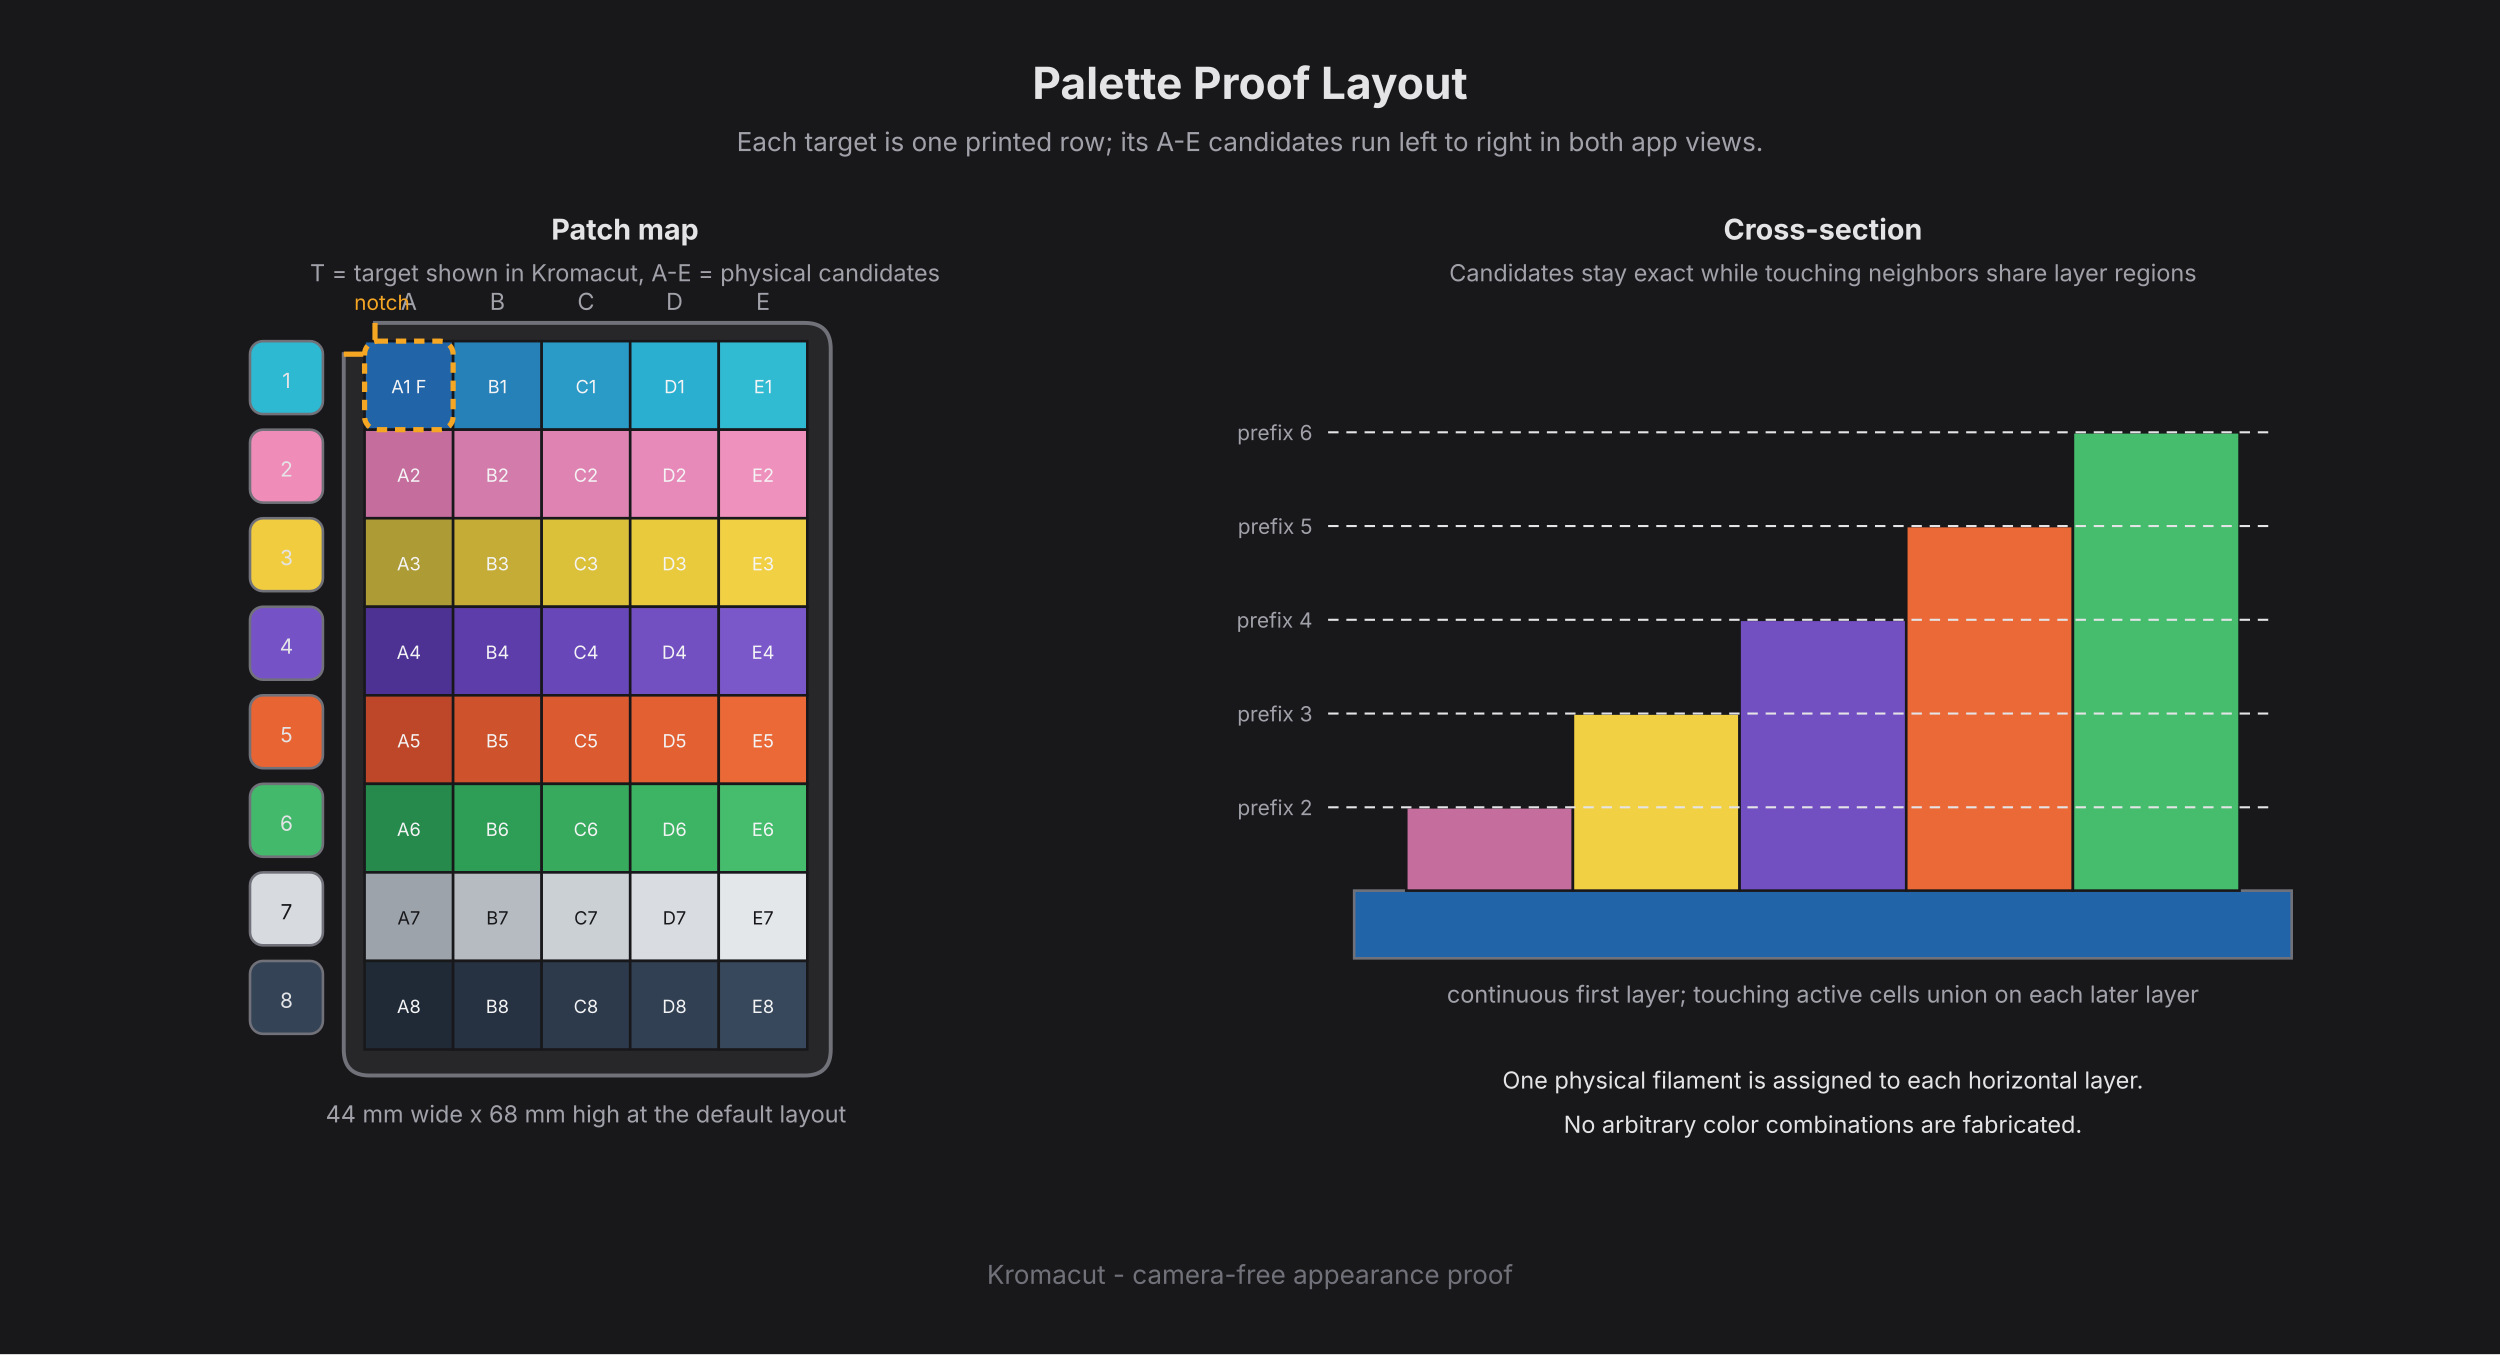
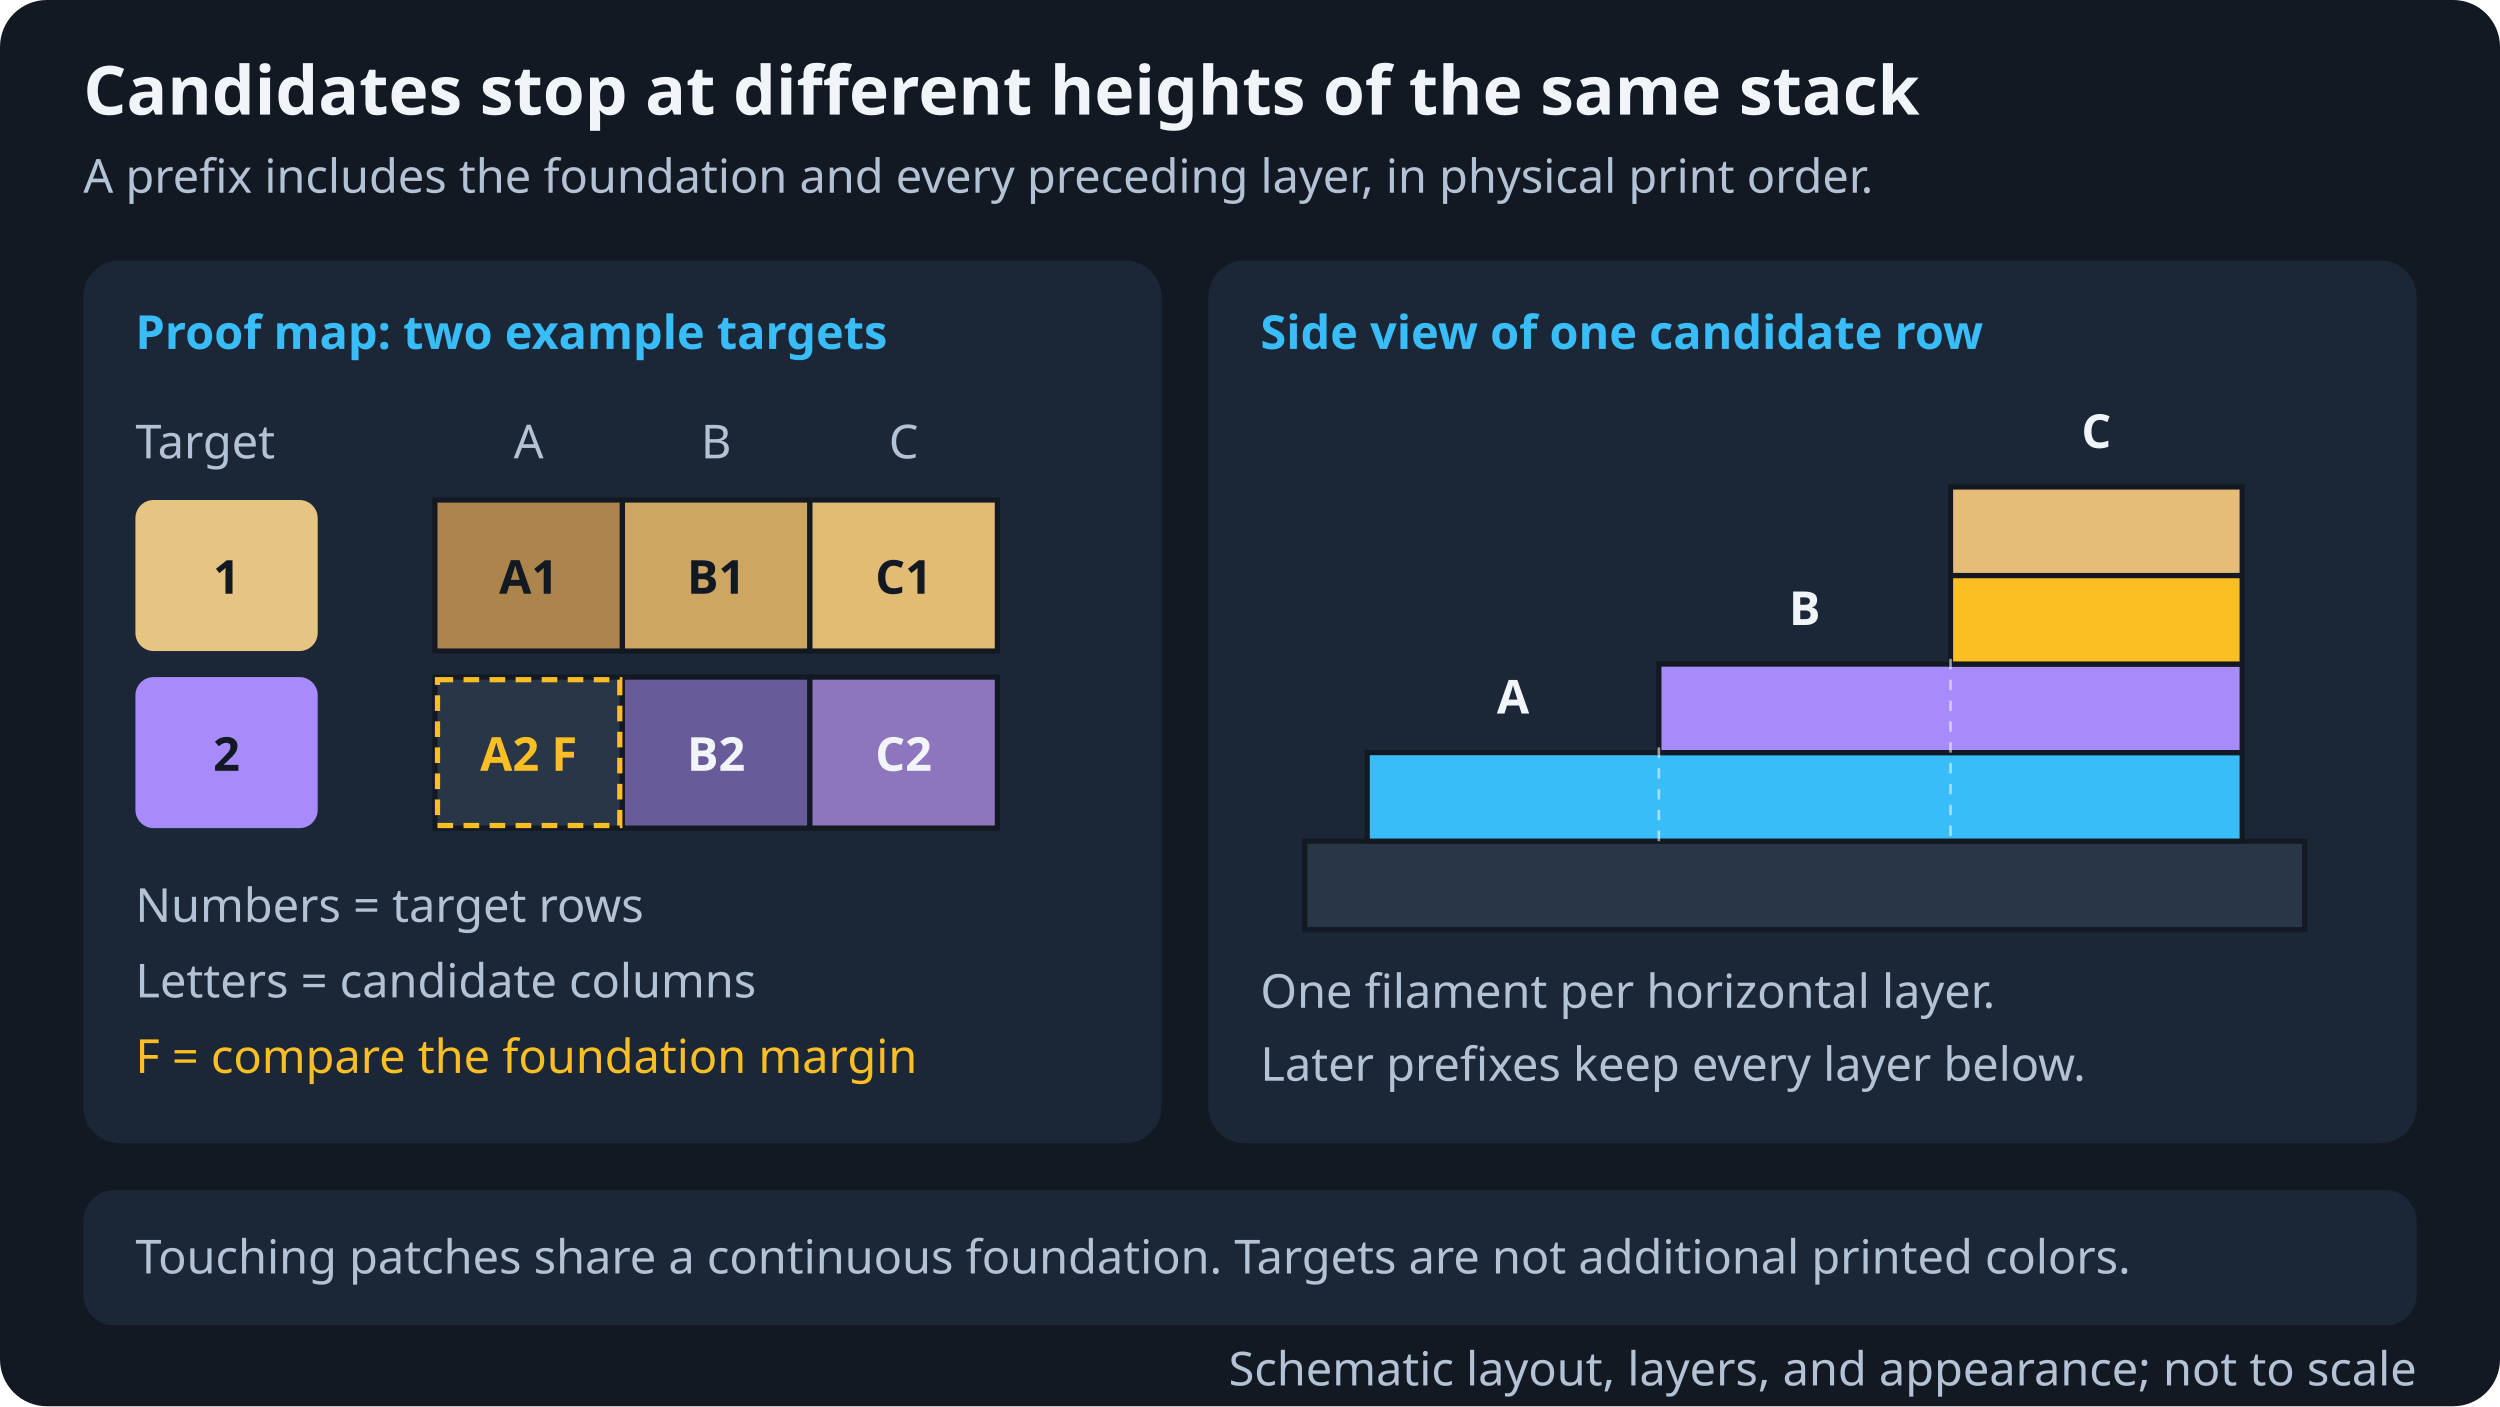
- <svg xmlns="http://www.w3.org/2000/svg" width="960" height="520" viewBox="0 0 960 520">
-   <style>.proof-targets rect,.foundation-reference{rx:5px;ry:5px}.proof-patches rect{rx:0;ry:0}</style>
-   <rect x="0" y="0" width="960" height="520" fill="#18181b" />
-   <text x="480" y="38" font-size="17" fill="#e4e4e7" text-anchor="middle" font-weight="bold" font-family="Inter,ui-sans-serif,sans-serif">Palette Proof Layout</text>
-   <text x="480" y="58" font-size="10" fill="#a1a1aa" text-anchor="middle" font-family="Inter,ui-sans-serif,sans-serif">Each target is one printed row; its A-E candidates run left to right in both app views.</text>
-   <text x="240" y="92" font-size="11" fill="#e4e4e7" text-anchor="middle" font-weight="bold" font-family="Inter,ui-sans-serif,sans-serif">Patch map</text>
-   <text x="240" y="108" font-size="9" fill="#a1a1aa" text-anchor="middle" font-family="Inter,ui-sans-serif,sans-serif">T = target shown in Kromacut, A-E = physical candidates</text>
-   <g font-size="9" fill="#a1a1aa" text-anchor="middle" font-family="Inter,ui-sans-serif,sans-serif">
-     <text x="157" y="119">A</text>
-     <text x="191" y="119">B</text>
-     <text x="225" y="119">C</text>
-     <text x="259" y="119">D</text>
-     <text x="293" y="119">E</text>
+ <svg xmlns="http://www.w3.org/2000/svg" viewBox="0 0 960 540" role="img" aria-labelledby="title desc">
+   <rect width="960" height="540" rx="18" fill="#121923" />
+   <g font-family="system-ui, sans-serif" font-size="18" fill="#f1f5f9">
+     <text x="32" y="44" font-size="26" font-weight="700">Candidates stop at different heights of the same stack</text>
+     <text x="32" y="74" fill="#b3c2d4">A prefix includes the foundation and every preceding layer, in physical print order.</text>
+     <rect x="32" y="100" width="414" height="339" rx="14" fill="#1b2736" />
+     <text x="52" y="134" fill="#38bdf8" font-weight="700">Proof map: two example targets</text>
+     <text x="52" y="176" fill="#b3c2d4">Target</text>
+     <g text-anchor="middle" fill="#b3c2d4">
+       <text x="203" y="176">A</text>
+       <text x="275" y="176">B</text>
+       <text x="347" y="176">C</text>
+     </g>
+     <rect x="52" y="192" width="70" height="58" rx="7" fill="#e5c581" />
+     <rect x="52" y="260" width="70" height="58" rx="7" fill="#a78bfa" />
+     <g stroke="#121923" stroke-width="2">
+       <rect x="167" y="192" width="72" height="58" fill="#ad854c" />
+       <rect x="239" y="192" width="72" height="58" fill="#cda762" />
+       <rect x="311" y="192" width="72" height="58" fill="#e3bc73" />
+       <rect x="167" y="260" width="72" height="58" fill="#293647" />
+       <rect x="239" y="260" width="72" height="58" fill="#695a99" />
+       <rect x="311" y="260" width="72" height="58" fill="#8d76be" />
+     </g>
+     <rect x="168" y="261" width="70" height="56" fill="none" stroke="#fbbf24" stroke-width="2" stroke-dasharray="6 4" />
+     <g text-anchor="middle" font-weight="700">
+       <text x="87" y="228" fill="#121923">1</text>
+       <text x="87" y="296" fill="#121923">2</text>
+       <text x="203" y="228" fill="#121923">A1</text>
+       <text x="275" y="228" fill="#121923">B1</text>
+       <text x="347" y="228" fill="#121923">C1</text>
+       <text x="203" y="296" fill="#fbbf24">A2 F</text>
+       <text x="275" y="296">B2</text>
+       <text x="347" y="296">C2</text>
+     </g>
+     <text x="52" y="354" fill="#b3c2d4">Numbers = target rows</text>
+     <text x="52" y="383" fill="#b3c2d4">Letters = candidate columns</text>
+     <text x="52" y="412" fill="#fbbf24">F = compare the foundation margin</text>
+     <rect x="464" y="100" width="464" height="339" rx="14" fill="#1b2736" />
+     <text x="484" y="134" fill="#38bdf8" font-weight="700">Side view of one candidate row</text>
+     <g stroke="#121923" stroke-width="2">
+       <rect x="501" y="323" width="384" height="34" fill="#293647" />
+       <rect x="525" y="289" width="336" height="34" fill="#38bdf8" />
+       <rect x="637" y="255" width="224" height="34" fill="#a78bfa" />
+       <rect x="749" y="221" width="112" height="34" fill="#fbbf24" />
+       <rect x="749" y="187" width="112" height="34" fill="#e6bd78" />
+     </g>
+     <g text-anchor="middle" font-weight="700">
+       <text x="581" y="274">A</text>
+       <text x="693" y="240">B</text>
+       <text x="805" y="172">C</text>
+     </g>
+     <path d="M637 287V323M749 253V323" stroke="#f1f5f9" stroke-dasharray="4 4" opacity="0.6" />
+     <text x="484" y="387" fill="#b3c2d4">One filament per horizontal layer.</text>
+     <text x="484" y="415" fill="#b3c2d4">Later prefixes keep every layer below.</text>
+     <rect x="32" y="457" width="896" height="52" rx="12" fill="#1b2736" />
+     <text x="52" y="489" fill="#b3c2d4">Touching patches share a continuous foundation. Targets are not additional printed colors.</text>
+     <text x="928" y="532" text-anchor="end" fill="#b3c2d4">Schematic layout, layers, and appearance; not to scale</text>
  </g>
-   <path d="M144 124 H309 Q319 124 319 134 V403 Q319 413 309 413 H142 Q132 413 132 403 V136 H144 Z" fill="#27272a" stroke="#71717a" stroke-width="1.5" />
-   <path d="M144 124 V136 H132" fill="none" stroke="#f5a623" stroke-width="2" />
-   <g class="proof-targets" stroke="#71717a">
-     <rect x="96" y="131" width="28" height="28" fill="#2cb9d1" />
-     <rect x="96" y="165" width="28" height="28" fill="#f08cb8" />
-     <rect x="96" y="199" width="28" height="28" fill="#f1cc3e" />
-     <rect x="96" y="233" width="28" height="28" fill="#7652c7" />
-     <rect x="96" y="267" width="28" height="28" fill="#e86432" />
-     <rect x="96" y="301" width="28" height="28" fill="#43b96b" />
-     <rect x="96" y="335" width="28" height="28" fill="#d7dbe0" />
-     <rect x="96" y="369" width="28" height="28" fill="#344356" />
-   </g>
-   <g font-size="8" fill="#e4e4e7" text-anchor="middle" font-family="Inter,ui-sans-serif,sans-serif">
-     <text x="110" y="149">1</text>
-     <text x="110" y="183">2</text>
-     <text x="110" y="217">3</text>
-     <text x="110" y="251">4</text>
-     <text x="110" y="285">5</text>
-     <text x="110" y="319">6</text>
-     <text x="110" y="353" fill="#18181b">7</text>
-     <text x="110" y="387">8</text>
-   </g>
-   <g class="proof-patches" stroke="#18181b" stroke-width="1">
-     <rect x="140" y="131" width="34" height="34" fill="#2164a8" />
-     <rect x="174" y="131" width="34" height="34" fill="#2681b8" />
-     <rect x="208" y="131" width="34" height="34" fill="#2a9ac7" />
-     <rect x="242" y="131" width="34" height="34" fill="#2aafd0" />
-     <rect x="276" y="131" width="34" height="34" fill="#30bbd3" />
-     <rect x="140" y="165" width="34" height="34" fill="#c56d9c" />
-     <rect x="174" y="165" width="34" height="34" fill="#d37baa" />
-     <rect x="208" y="165" width="34" height="34" fill="#df84b2" />
-     <rect x="242" y="165" width="34" height="34" fill="#e78ab9" />
-     <rect x="276" y="165" width="34" height="34" fill="#ef91bd" />
-     <rect x="140" y="199" width="34" height="34" fill="#ad9b35" />
-     <rect x="174" y="199" width="34" height="34" fill="#c5ac37" />
-     <rect x="208" y="199" width="34" height="34" fill="#dbc03a" />
-     <rect x="242" y="199" width="34" height="34" fill="#e8ca3c" />
-     <rect x="276" y="199" width="34" height="34" fill="#f2d043" />
-     <rect x="140" y="233" width="34" height="34" fill="#4d3294" />
-     <rect x="174" y="233" width="34" height="34" fill="#5d3daa" />
-     <rect x="208" y="233" width="34" height="34" fill="#6847b8" />
-     <rect x="242" y="233" width="34" height="34" fill="#7250c1" />
-     <rect x="276" y="233" width="34" height="34" fill="#7b58ca" />
-     <rect x="140" y="267" width="34" height="34" fill="#bd4728" />
-     <rect x="174" y="267" width="34" height="34" fill="#ce522b" />
-     <rect x="208" y="267" width="34" height="34" fill="#dc5a2f" />
-     <rect x="242" y="267" width="34" height="34" fill="#e26031" />
-     <rect x="276" y="267" width="34" height="34" fill="#ea6937" />
-     <rect x="140" y="301" width="34" height="34" fill="#268a4d" />
-     <rect x="174" y="301" width="34" height="34" fill="#2e9d56" />
-     <rect x="208" y="301" width="34" height="34" fill="#37aa5e" />
-     <rect x="242" y="301" width="34" height="34" fill="#3db364" />
-     <rect x="276" y="301" width="34" height="34" fill="#46bd6d" />
-     <rect x="140" y="335" width="34" height="34" fill="#9ca3ab" />
-     <rect x="174" y="335" width="34" height="34" fill="#b6bbc1" />
-     <rect x="208" y="335" width="34" height="34" fill="#cbd0d5" />
-     <rect x="242" y="335" width="34" height="34" fill="#d9dde1" />
-     <rect x="276" y="335" width="34" height="34" fill="#e4e7ea" />
-     <rect x="140" y="369" width="34" height="34" fill="#202a37" />
-     <rect x="174" y="369" width="34" height="34" fill="#263242" />
-     <rect x="208" y="369" width="34" height="34" fill="#2c3a4c" />
-     <rect x="242" y="369" width="34" height="34" fill="#314052" />
-     <rect x="276" y="369" width="34" height="34" fill="#38485c" />
-   </g>
-   <g font-size="7" fill="#f4f4f5" text-anchor="middle" font-family="Inter,ui-sans-serif,sans-serif">
-     <text x="157" y="151">A1 F</text>
-     <text x="191" y="151">B1</text>
-     <text x="225" y="151">C1</text>
-     <text x="259" y="151">D1</text>
-     <text x="293" y="151">E1</text>
-     <text x="157" y="185">A2</text>
-     <text x="191" y="185">B2</text>
-     <text x="225" y="185">C2</text>
-     <text x="259" y="185">D2</text>
-     <text x="293" y="185">E2</text>
-     <text x="157" y="219">A3</text>
-     <text x="191" y="219">B3</text>
-     <text x="225" y="219">C3</text>
-     <text x="259" y="219">D3</text>
-     <text x="293" y="219">E3</text>
-     <text x="157" y="253">A4</text>
-     <text x="191" y="253">B4</text>
-     <text x="225" y="253">C4</text>
-     <text x="259" y="253">D4</text>
-     <text x="293" y="253">E4</text>
-     <text x="157" y="287">A5</text>
-     <text x="191" y="287">B5</text>
-     <text x="225" y="287">C5</text>
-     <text x="259" y="287">D5</text>
-     <text x="293" y="287">E5</text>
-     <text x="157" y="321">A6</text>
-     <text x="191" y="321">B6</text>
-     <text x="225" y="321">C6</text>
-     <text x="259" y="321">D6</text>
-     <text x="293" y="321">E6</text>
-     <text x="157" y="355" fill="#18181b">A7</text>
-     <text x="191" y="355" fill="#18181b">B7</text>
-     <text x="225" y="355" fill="#18181b">C7</text>
-     <text x="259" y="355" fill="#18181b">D7</text>
-     <text x="293" y="355" fill="#18181b">E7</text>
-     <text x="157" y="389">A8</text>
-     <text x="191" y="389">B8</text>
-     <text x="225" y="389">C8</text>
-     <text x="259" y="389">D8</text>
-     <text x="293" y="389">E8</text>
-   </g>
-   <rect class="foundation-reference" x="140" y="131" width="34" height="34" fill="none" stroke="#f5a623" stroke-width="2" stroke-dasharray="4 3" />
-   <text x="225" y="431" font-size="9" fill="#a1a1aa" text-anchor="middle" font-family="Inter,ui-sans-serif,sans-serif">44 mm wide x 68 mm high at the default layout</text>
-   <text x="136" y="119" font-size="8" fill="#f5a623" text-anchor="start" font-family="Inter,ui-sans-serif,sans-serif">notch</text>
-   <text x="700" y="92" font-size="11" fill="#e4e4e7" text-anchor="middle" font-weight="bold" font-family="Inter,ui-sans-serif,sans-serif">Cross-section</text>
-   <text x="700" y="108" font-size="9" fill="#a1a1aa" text-anchor="middle" font-family="Inter,ui-sans-serif,sans-serif">Candidates stay exact while touching neighbors share layer regions</text>
-   <rect x="520" y="342" width="360" height="26" fill="#2164a8" stroke="#71717a" />
-   <rect x="540" y="310" width="64" height="32" fill="#c56d9c" stroke="#18181b" />
-   <rect x="604" y="274" width="64" height="68" fill="#f2d043" stroke="#18181b" />
-   <rect x="668" y="238" width="64" height="104" fill="#7250c1" stroke="#18181b" />
-   <rect x="732" y="202" width="64" height="140" fill="#ea6937" stroke="#18181b" />
-   <rect x="796" y="166" width="64" height="176" fill="#46bd6d" stroke="#18181b" />
-   <g stroke="#e4e4e7" stroke-width="0.8" stroke-dasharray="4 3">
-     <line x1="510" y1="310" x2="872" y2="310" />
-     <line x1="510" y1="274" x2="872" y2="274" />
-     <line x1="510" y1="238" x2="872" y2="238" />
-     <line x1="510" y1="202" x2="872" y2="202" />
-     <line x1="510" y1="166" x2="872" y2="166" />
-   </g>
-   <g font-size="8" fill="#a1a1aa" text-anchor="end" font-family="Inter,ui-sans-serif,sans-serif">
-     <text x="504" y="313">prefix 2</text>
-     <text x="504" y="277">prefix 3</text>
-     <text x="504" y="241">prefix 4</text>
-     <text x="504" y="205">prefix 5</text>
-     <text x="504" y="169">prefix 6</text>
-   </g>
-   <text x="700" y="385" font-size="9" fill="#a1a1aa" text-anchor="middle" font-family="Inter,ui-sans-serif,sans-serif">continuous first layer; touching active cells union on each later layer</text>
-   <text x="700" y="418" font-size="9" fill="#e4e4e7" text-anchor="middle" font-family="Inter,ui-sans-serif,sans-serif">One physical filament is assigned to each horizontal layer.</text>
-   <text x="700" y="435" font-size="9" fill="#e4e4e7" text-anchor="middle" font-family="Inter,ui-sans-serif,sans-serif">No arbitrary color combinations are fabricated.</text>
-   <text x="480" y="493" font-size="10" fill="#71717a" text-anchor="middle" font-family="Inter,ui-sans-serif,sans-serif">Kromacut - camera-free appearance proof</text>
</svg>
